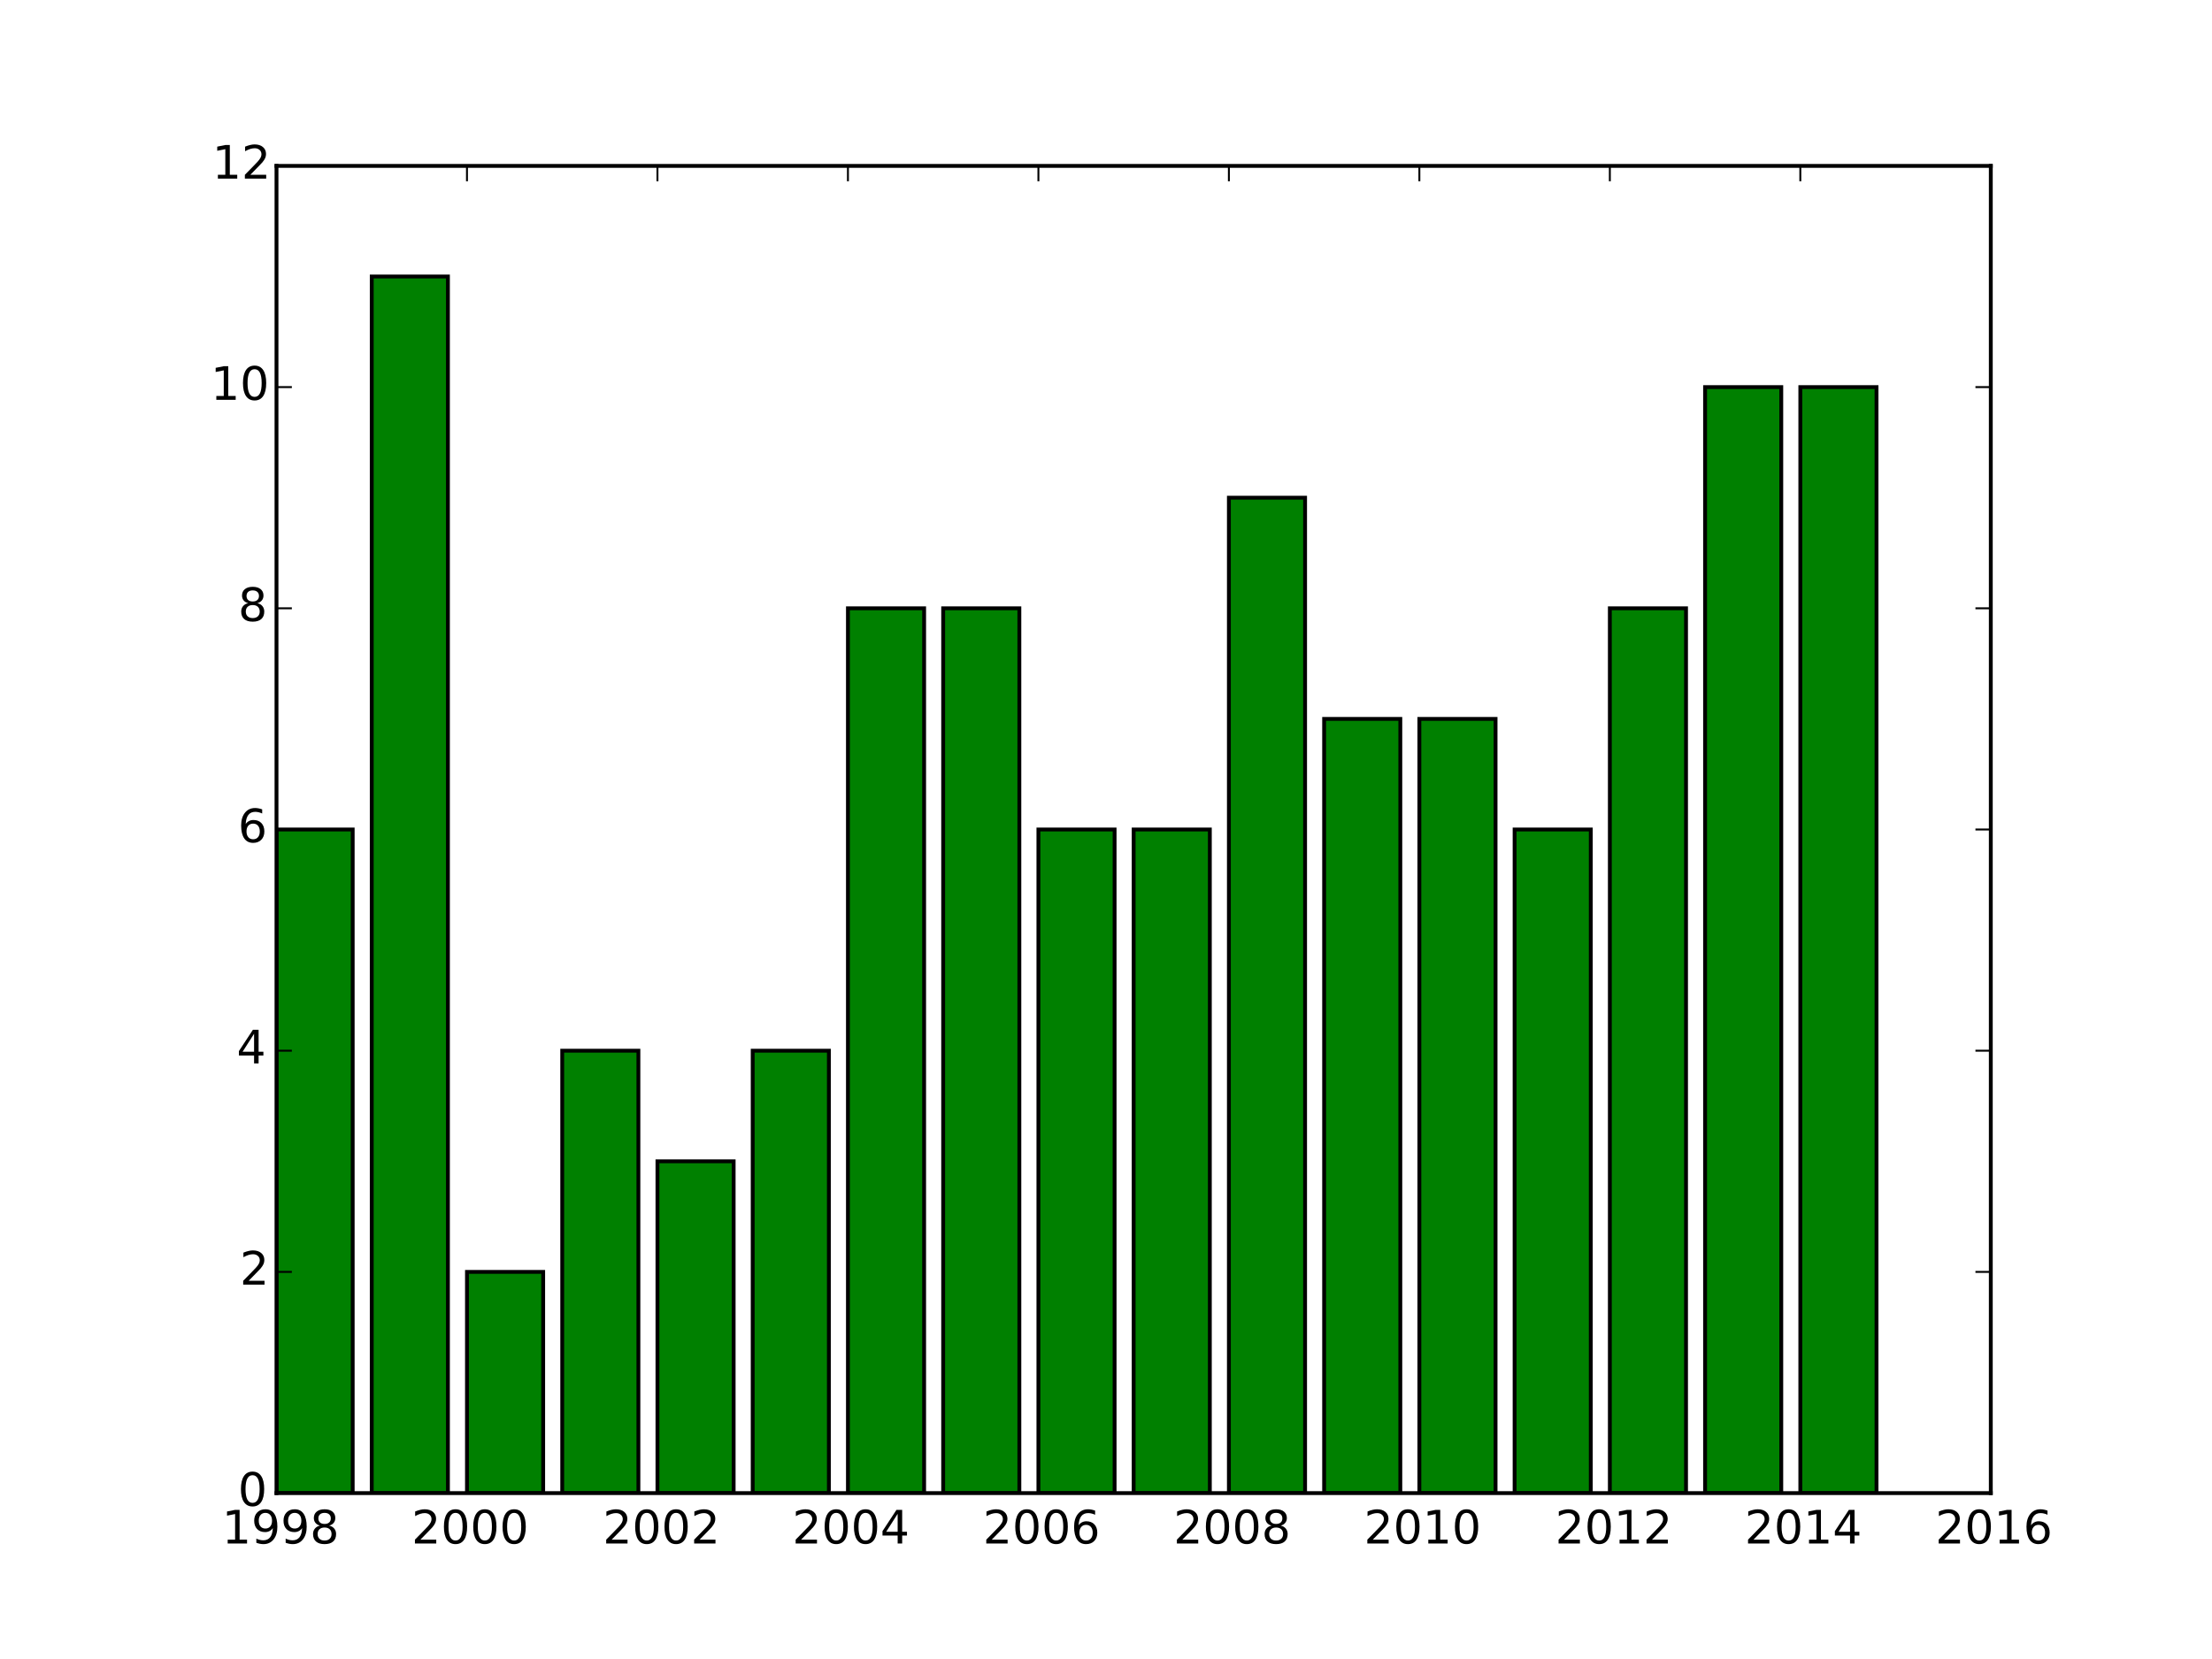
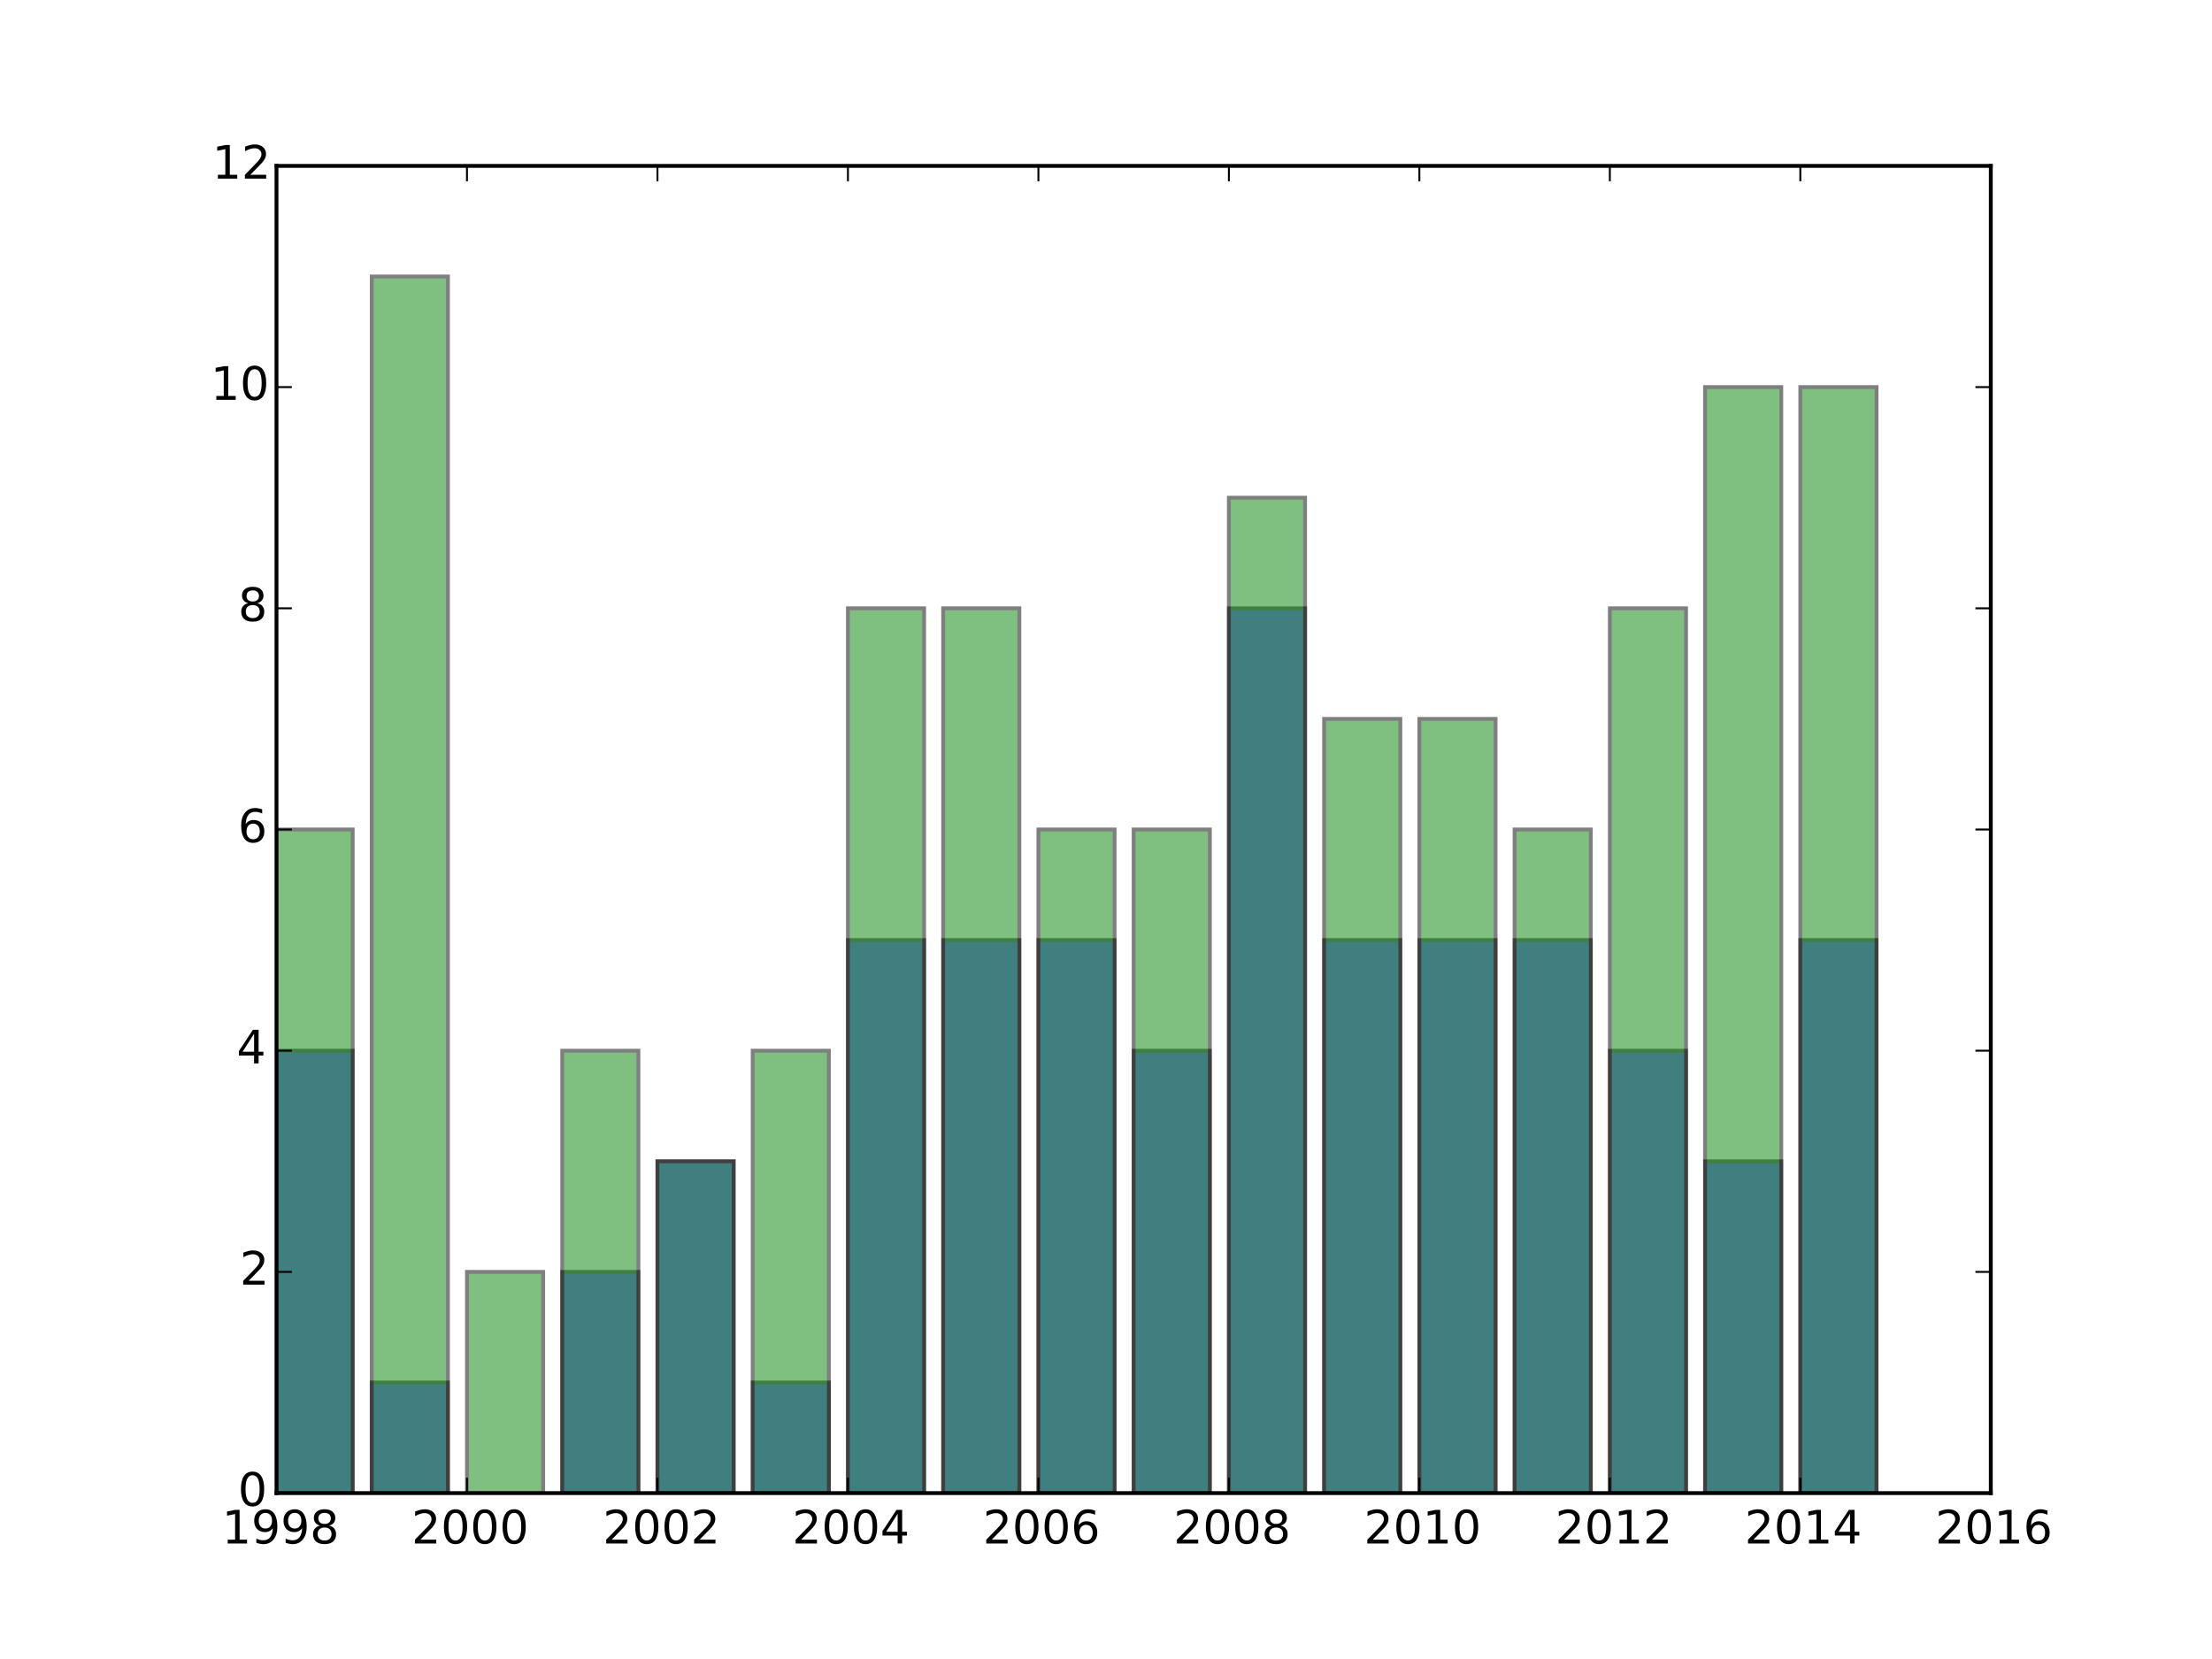
<svg xmlns="http://www.w3.org/2000/svg" xmlns:xlink="http://www.w3.org/1999/xlink" height="432pt" version="1.1" viewBox="0 0 576 432" width="576pt">
  <defs>
    <style type="text/css">
*{stroke-linecap:butt;stroke-linejoin:round;}
  </style>
  </defs>
  <g id="figure_1">
    <g id="patch_1">
      <path d=" M0 432 L576 432 L576 0 L0 0 z " style="fill:#ffffff;" />
    </g>
    <g id="axes_1">
      <g id="patch_2">
        <path d=" M72 388.8 L518.4 388.8 L518.4 43.2 L72 43.2 z " style="fill:#ffffff;" />
      </g>
      <g id="patch_3">
-         <path clip-path="url(#p7ff5b81e1d)" d=" M72 388.8 L91.84 388.8 L91.84 216 L72 216 z " style="fill:#008000;stroke:#000000;stroke-linejoin:miter;" />
+         <path clip-path="url(#p7ff5b81e1d)" d=" M72 388.8 L91.84 388.8 L91.84 273.6 L72 273.6 z " style="fill:#0000ff;opacity:0.5;stroke:#000000;stroke-linejoin:miter;" />
      </g>
      <g id="patch_4">
-         <path clip-path="url(#p7ff5b81e1d)" d=" M96.8 388.8 L116.64 388.8 L116.64 72 L96.8 72 z " style="fill:#008000;stroke:#000000;stroke-linejoin:miter;" />
+         <path clip-path="url(#p7ff5b81e1d)" d=" M96.8 388.8 L116.64 388.8 L116.64 360 L96.8 360 z " style="fill:#0000ff;opacity:0.5;stroke:#000000;stroke-linejoin:miter;" />
      </g>
      <g id="patch_5">
-         <path clip-path="url(#p7ff5b81e1d)" d=" M121.6 388.8 L141.44 388.8 L141.44 331.2 L121.6 331.2 z " style="fill:#008000;stroke:#000000;stroke-linejoin:miter;" />
+         <path clip-path="url(#p7ff5b81e1d)" d=" M146.4 388.8 L166.24 388.8 L166.24 331.2 L146.4 331.2 z " style="fill:#0000ff;opacity:0.5;stroke:#000000;stroke-linejoin:miter;" />
      </g>
      <g id="patch_6">
-         <path clip-path="url(#p7ff5b81e1d)" d=" M146.4 388.8 L166.24 388.8 L166.24 273.6 L146.4 273.6 z " style="fill:#008000;stroke:#000000;stroke-linejoin:miter;" />
+         <path clip-path="url(#p7ff5b81e1d)" d=" M171.2 388.8 L191.04 388.8 L191.04 302.4 L171.2 302.4 z " style="fill:#0000ff;opacity:0.5;stroke:#000000;stroke-linejoin:miter;" />
      </g>
      <g id="patch_7">
-         <path clip-path="url(#p7ff5b81e1d)" d=" M171.2 388.8 L191.04 388.8 L191.04 302.4 L171.2 302.4 z " style="fill:#008000;stroke:#000000;stroke-linejoin:miter;" />
+         <path clip-path="url(#p7ff5b81e1d)" d=" M196 388.8 L215.84 388.8 L215.84 360 L196 360 z " style="fill:#0000ff;opacity:0.5;stroke:#000000;stroke-linejoin:miter;" />
      </g>
      <g id="patch_8">
-         <path clip-path="url(#p7ff5b81e1d)" d=" M196 388.8 L215.84 388.8 L215.84 273.6 L196 273.6 z " style="fill:#008000;stroke:#000000;stroke-linejoin:miter;" />
+         <path clip-path="url(#p7ff5b81e1d)" d=" M220.8 388.8 L240.64 388.8 L240.64 244.8 L220.8 244.8 z " style="fill:#0000ff;opacity:0.5;stroke:#000000;stroke-linejoin:miter;" />
      </g>
      <g id="patch_9">
-         <path clip-path="url(#p7ff5b81e1d)" d=" M220.8 388.8 L240.64 388.8 L240.64 158.4 L220.8 158.4 z " style="fill:#008000;stroke:#000000;stroke-linejoin:miter;" />
+         <path clip-path="url(#p7ff5b81e1d)" d=" M245.6 388.8 L265.44 388.8 L265.44 244.8 L245.6 244.8 z " style="fill:#0000ff;opacity:0.5;stroke:#000000;stroke-linejoin:miter;" />
      </g>
      <g id="patch_10">
-         <path clip-path="url(#p7ff5b81e1d)" d=" M245.6 388.8 L265.44 388.8 L265.44 158.4 L245.6 158.4 z " style="fill:#008000;stroke:#000000;stroke-linejoin:miter;" />
+         <path clip-path="url(#p7ff5b81e1d)" d=" M270.4 388.8 L290.24 388.8 L290.24 244.8 L270.4 244.8 z " style="fill:#0000ff;opacity:0.5;stroke:#000000;stroke-linejoin:miter;" />
      </g>
      <g id="patch_11">
-         <path clip-path="url(#p7ff5b81e1d)" d=" M270.4 388.8 L290.24 388.8 L290.24 216 L270.4 216 z " style="fill:#008000;stroke:#000000;stroke-linejoin:miter;" />
+         <path clip-path="url(#p7ff5b81e1d)" d=" M295.2 388.8 L315.04 388.8 L315.04 273.6 L295.2 273.6 z " style="fill:#0000ff;opacity:0.5;stroke:#000000;stroke-linejoin:miter;" />
      </g>
      <g id="patch_12">
-         <path clip-path="url(#p7ff5b81e1d)" d=" M295.2 388.8 L315.04 388.8 L315.04 216 L295.2 216 z " style="fill:#008000;stroke:#000000;stroke-linejoin:miter;" />
+         <path clip-path="url(#p7ff5b81e1d)" d=" M320 388.8 L339.84 388.8 L339.84 158.4 L320 158.4 z " style="fill:#0000ff;opacity:0.5;stroke:#000000;stroke-linejoin:miter;" />
      </g>
      <g id="patch_13">
-         <path clip-path="url(#p7ff5b81e1d)" d=" M320 388.8 L339.84 388.8 L339.84 129.6 L320 129.6 z " style="fill:#008000;stroke:#000000;stroke-linejoin:miter;" />
+         <path clip-path="url(#p7ff5b81e1d)" d=" M344.8 388.8 L364.64 388.8 L364.64 244.8 L344.8 244.8 z " style="fill:#0000ff;opacity:0.5;stroke:#000000;stroke-linejoin:miter;" />
      </g>
      <g id="patch_14">
-         <path clip-path="url(#p7ff5b81e1d)" d=" M344.8 388.8 L364.64 388.8 L364.64 187.2 L344.8 187.2 z " style="fill:#008000;stroke:#000000;stroke-linejoin:miter;" />
+         <path clip-path="url(#p7ff5b81e1d)" d=" M369.6 388.8 L389.44 388.8 L389.44 244.8 L369.6 244.8 z " style="fill:#0000ff;opacity:0.5;stroke:#000000;stroke-linejoin:miter;" />
      </g>
      <g id="patch_15">
-         <path clip-path="url(#p7ff5b81e1d)" d=" M369.6 388.8 L389.44 388.8 L389.44 187.2 L369.6 187.2 z " style="fill:#008000;stroke:#000000;stroke-linejoin:miter;" />
+         <path clip-path="url(#p7ff5b81e1d)" d=" M394.4 388.8 L414.24 388.8 L414.24 244.8 L394.4 244.8 z " style="fill:#0000ff;opacity:0.5;stroke:#000000;stroke-linejoin:miter;" />
      </g>
      <g id="patch_16">
-         <path clip-path="url(#p7ff5b81e1d)" d=" M394.4 388.8 L414.24 388.8 L414.24 216 L394.4 216 z " style="fill:#008000;stroke:#000000;stroke-linejoin:miter;" />
+         <path clip-path="url(#p7ff5b81e1d)" d=" M419.2 388.8 L439.04 388.8 L439.04 273.6 L419.2 273.6 z " style="fill:#0000ff;opacity:0.5;stroke:#000000;stroke-linejoin:miter;" />
      </g>
      <g id="patch_17">
-         <path clip-path="url(#p7ff5b81e1d)" d=" M419.2 388.8 L439.04 388.8 L439.04 158.4 L419.2 158.4 z " style="fill:#008000;stroke:#000000;stroke-linejoin:miter;" />
+         <path clip-path="url(#p7ff5b81e1d)" d=" M444 388.8 L463.84 388.8 L463.84 302.4 L444 302.4 z " style="fill:#0000ff;opacity:0.5;stroke:#000000;stroke-linejoin:miter;" />
      </g>
      <g id="patch_18">
-         <path clip-path="url(#p7ff5b81e1d)" d=" M444 388.8 L463.84 388.8 L463.84 100.8 L444 100.8 z " style="fill:#008000;stroke:#000000;stroke-linejoin:miter;" />
+         <path clip-path="url(#p7ff5b81e1d)" d=" M468.8 388.8 L488.64 388.8 L488.64 244.8 L468.8 244.8 z " style="fill:#0000ff;opacity:0.5;stroke:#000000;stroke-linejoin:miter;" />
      </g>
      <g id="patch_19">
-         <path clip-path="url(#p7ff5b81e1d)" d=" M468.8 388.8 L488.64 388.8 L488.64 100.8 L468.8 100.8 z " style="fill:#008000;stroke:#000000;stroke-linejoin:miter;" />
+         <path clip-path="url(#p7ff5b81e1d)" d=" M72 388.8 L91.84 388.8 L91.84 216 L72 216 z " style="fill:#008000;opacity:0.5;stroke:#000000;stroke-linejoin:miter;" />
      </g>
      <g id="patch_20">
+         <path clip-path="url(#p7ff5b81e1d)" d=" M96.8 388.8 L116.64 388.8 L116.64 72 L96.8 72 z " style="fill:#008000;opacity:0.5;stroke:#000000;stroke-linejoin:miter;" />
+       </g>
+       <g id="patch_21">
+         <path clip-path="url(#p7ff5b81e1d)" d=" M121.6 388.8 L141.44 388.8 L141.44 331.2 L121.6 331.2 z " style="fill:#008000;opacity:0.5;stroke:#000000;stroke-linejoin:miter;" />
+       </g>
+       <g id="patch_22">
+         <path clip-path="url(#p7ff5b81e1d)" d=" M146.4 388.8 L166.24 388.8 L166.24 273.6 L146.4 273.6 z " style="fill:#008000;opacity:0.5;stroke:#000000;stroke-linejoin:miter;" />
+       </g>
+       <g id="patch_23">
+         <path clip-path="url(#p7ff5b81e1d)" d=" M171.2 388.8 L191.04 388.8 L191.04 302.4 L171.2 302.4 z " style="fill:#008000;opacity:0.5;stroke:#000000;stroke-linejoin:miter;" />
+       </g>
+       <g id="patch_24">
+         <path clip-path="url(#p7ff5b81e1d)" d=" M196 388.8 L215.84 388.8 L215.84 273.6 L196 273.6 z " style="fill:#008000;opacity:0.5;stroke:#000000;stroke-linejoin:miter;" />
+       </g>
+       <g id="patch_25">
+         <path clip-path="url(#p7ff5b81e1d)" d=" M220.8 388.8 L240.64 388.8 L240.64 158.4 L220.8 158.4 z " style="fill:#008000;opacity:0.5;stroke:#000000;stroke-linejoin:miter;" />
+       </g>
+       <g id="patch_26">
+         <path clip-path="url(#p7ff5b81e1d)" d=" M245.6 388.8 L265.44 388.8 L265.44 158.4 L245.6 158.4 z " style="fill:#008000;opacity:0.5;stroke:#000000;stroke-linejoin:miter;" />
+       </g>
+       <g id="patch_27">
+         <path clip-path="url(#p7ff5b81e1d)" d=" M270.4 388.8 L290.24 388.8 L290.24 216 L270.4 216 z " style="fill:#008000;opacity:0.5;stroke:#000000;stroke-linejoin:miter;" />
+       </g>
+       <g id="patch_28">
+         <path clip-path="url(#p7ff5b81e1d)" d=" M295.2 388.8 L315.04 388.8 L315.04 216 L295.2 216 z " style="fill:#008000;opacity:0.5;stroke:#000000;stroke-linejoin:miter;" />
+       </g>
+       <g id="patch_29">
+         <path clip-path="url(#p7ff5b81e1d)" d=" M320 388.8 L339.84 388.8 L339.84 129.6 L320 129.6 z " style="fill:#008000;opacity:0.5;stroke:#000000;stroke-linejoin:miter;" />
+       </g>
+       <g id="patch_30">
+         <path clip-path="url(#p7ff5b81e1d)" d=" M344.8 388.8 L364.64 388.8 L364.64 187.2 L344.8 187.2 z " style="fill:#008000;opacity:0.5;stroke:#000000;stroke-linejoin:miter;" />
+       </g>
+       <g id="patch_31">
+         <path clip-path="url(#p7ff5b81e1d)" d=" M369.6 388.8 L389.44 388.8 L389.44 187.2 L369.6 187.2 z " style="fill:#008000;opacity:0.5;stroke:#000000;stroke-linejoin:miter;" />
+       </g>
+       <g id="patch_32">
+         <path clip-path="url(#p7ff5b81e1d)" d=" M394.4 388.8 L414.24 388.8 L414.24 216 L394.4 216 z " style="fill:#008000;opacity:0.5;stroke:#000000;stroke-linejoin:miter;" />
+       </g>
+       <g id="patch_33">
+         <path clip-path="url(#p7ff5b81e1d)" d=" M419.2 388.8 L439.04 388.8 L439.04 158.4 L419.2 158.4 z " style="fill:#008000;opacity:0.5;stroke:#000000;stroke-linejoin:miter;" />
+       </g>
+       <g id="patch_34">
+         <path clip-path="url(#p7ff5b81e1d)" d=" M444 388.8 L463.84 388.8 L463.84 100.8 L444 100.8 z " style="fill:#008000;opacity:0.5;stroke:#000000;stroke-linejoin:miter;" />
+       </g>
+       <g id="patch_35">
+         <path clip-path="url(#p7ff5b81e1d)" d=" M468.8 388.8 L488.64 388.8 L488.64 100.8 L468.8 100.8 z " style="fill:#008000;opacity:0.5;stroke:#000000;stroke-linejoin:miter;" />
+       </g>
+       <g id="patch_36">
+         <path d=" M72 388.8 L518.4 388.8" style="fill:none;stroke:#000000;stroke-linecap:square;stroke-linejoin:miter;" />
+       </g>
+       <g id="patch_37">
        <path d=" M72 388.8 L72 43.2" style="fill:none;stroke:#000000;stroke-linecap:square;stroke-linejoin:miter;" />
      </g>
-       <g id="patch_21">
-         <path d=" M72 388.8 L518.4 388.8" style="fill:none;stroke:#000000;stroke-linecap:square;stroke-linejoin:miter;" />
-       </g>
-       <g id="patch_22">
+       <g id="patch_38">
        <path d=" M518.4 388.8 L518.4 43.2" style="fill:none;stroke:#000000;stroke-linecap:square;stroke-linejoin:miter;" />
      </g>
-       <g id="patch_23">
+       <g id="patch_39">
        <path d=" M72 43.2 L518.4 43.2" style="fill:none;stroke:#000000;stroke-linecap:square;stroke-linejoin:miter;" />
      </g>
      <g id="matplotlib.axis_1">
        <g id="xtick_1">
          <g id="line2d_1">
            <defs>
              <path d=" M0 0 L0 -4" id="mc7db9fdffb" style="stroke:#000000;stroke-width:0.5;" />
            </defs>
            <g>
              <use style="stroke:#000000;stroke-width:0.5;" x="72.0" xlink:href="#mc7db9fdffb" y="388.8" />
            </g>
          </g>
          <g id="line2d_2">
            <defs>
              <path d=" M0 0 L0 4" id="m5a7d422ac3" style="stroke:#000000;stroke-width:0.5;" />
            </defs>
            <g>
              <use style="stroke:#000000;stroke-width:0.5;" x="72.0" xlink:href="#m5a7d422ac3" y="43.2" />
            </g>
          </g>
          <g id="text_1">
            <defs>
              <path d=" M12.406 8.297 L28.516 8.297 L28.516 63.922 L10.984 60.406 L10.984 69.391 L28.422 72.906 L38.281 72.906 L38.281 8.297 L54.391 8.297 L54.391 0 L12.406 0 z " id="BitstreamVeraSans-Roman-31" />
+               <path d=" M10.984 1.516 L10.984 10.5 Q14.703 8.734 18.5 7.812 Q22.312 6.891 25.984 6.891 Q35.75 6.891 40.891 13.453 Q46.047 20.016 46.781 33.406 Q43.953 29.203 39.594 26.953 Q35.25 24.703 29.984 24.703 Q19.047 24.703 12.672 31.312 Q6.297 37.938 6.297 49.422 Q6.297 60.641 12.938 67.422 Q19.578 74.219 30.609 74.219 Q43.266 74.219 49.922 64.516 Q56.594 54.828 56.594 36.375 Q56.594 19.141 48.406 8.859 Q40.234 -1.422 26.422 -1.422 Q22.703 -1.422 18.891 -0.688 Q15.094 0.047 10.984 1.516 M30.609 32.422 Q37.25 32.422 41.125 36.953 Q45.016 41.5 45.016 49.422 Q45.016 57.281 41.125 61.844 Q37.25 66.406 30.609 66.406 Q23.969 66.406 20.094 61.844 Q16.219 57.281 16.219 49.422 Q16.219 41.5 20.094 36.953 Q23.969 32.422 30.609 32.422" id="BitstreamVeraSans-Roman-39" />
              <path d=" M31.781 34.625 Q24.75 34.625 20.719 30.859 Q16.703 27.094 16.703 20.516 Q16.703 13.922 20.719 10.156 Q24.75 6.391 31.781 6.391 Q38.812 6.391 42.859 10.172 Q46.922 13.969 46.922 20.516 Q46.922 27.094 42.891 30.859 Q38.875 34.625 31.781 34.625 M21.922 38.812 Q15.578 40.375 12.031 44.719 Q8.5 49.078 8.5 55.328 Q8.5 64.062 14.719 69.141 Q20.953 74.219 31.781 74.219 Q42.672 74.219 48.875 69.141 Q55.078 64.062 55.078 55.328 Q55.078 49.078 51.531 44.719 Q48 40.375 41.703 38.812 Q48.828 37.156 52.797 32.312 Q56.781 27.484 56.781 20.516 Q56.781 9.906 50.312 4.234 Q43.844 -1.422 31.781 -1.422 Q19.734 -1.422 13.25 4.234 Q6.781 9.906 6.781 20.516 Q6.781 27.484 10.781 32.312 Q14.797 37.156 21.922 38.812 M18.312 54.391 Q18.312 48.734 21.844 45.562 Q25.391 42.391 31.781 42.391 Q38.141 42.391 41.719 45.562 Q45.312 48.734 45.312 54.391 Q45.312 60.062 41.719 63.234 Q38.141 66.406 31.781 66.406 Q25.391 66.406 21.844 63.234 Q18.312 60.062 18.312 54.391" id="BitstreamVeraSans-Roman-38" />
-               <path d=" M10.984 1.516 L10.984 10.5 Q14.703 8.734 18.5 7.812 Q22.312 6.891 25.984 6.891 Q35.75 6.891 40.891 13.453 Q46.047 20.016 46.781 33.406 Q43.953 29.203 39.594 26.953 Q35.25 24.703 29.984 24.703 Q19.047 24.703 12.672 31.312 Q6.297 37.938 6.297 49.422 Q6.297 60.641 12.938 67.422 Q19.578 74.219 30.609 74.219 Q43.266 74.219 49.922 64.516 Q56.594 54.828 56.594 36.375 Q56.594 19.141 48.406 8.859 Q40.234 -1.422 26.422 -1.422 Q22.703 -1.422 18.891 -0.688 Q15.094 0.047 10.984 1.516 M30.609 32.422 Q37.25 32.422 41.125 36.953 Q45.016 41.5 45.016 49.422 Q45.016 57.281 41.125 61.844 Q37.25 66.406 30.609 66.406 Q23.969 66.406 20.094 61.844 Q16.219 57.281 16.219 49.422 Q16.219 41.5 20.094 36.953 Q23.969 32.422 30.609 32.422" id="BitstreamVeraSans-Roman-39" />
            </defs>
            <g transform="translate(57.79969 401.9181)scale(0.12 -0.12)">
              <use xlink:href="#BitstreamVeraSans-Roman-31" />
              <use x="63.623" xlink:href="#BitstreamVeraSans-Roman-39" />
              <use x="127.246" xlink:href="#BitstreamVeraSans-Roman-39" />
              <use x="190.869" xlink:href="#BitstreamVeraSans-Roman-38" />
            </g>
          </g>
        </g>
        <g id="xtick_2">
          <g id="line2d_3">
            <g>
              <use style="stroke:#000000;stroke-width:0.5;" x="121.6" xlink:href="#mc7db9fdffb" y="388.8" />
            </g>
          </g>
          <g id="line2d_4">
            <g>
              <use style="stroke:#000000;stroke-width:0.5;" x="121.6" xlink:href="#m5a7d422ac3" y="43.2" />
            </g>
          </g>
          <g id="text_2">
            <defs>
              <path d=" M19.188 8.297 L53.609 8.297 L53.609 0 L7.328 0 L7.328 8.297 Q12.938 14.109 22.625 23.891 Q32.328 33.688 34.812 36.531 Q39.547 41.844 41.422 45.531 Q43.312 49.219 43.312 52.781 Q43.312 58.594 39.234 62.25 Q35.156 65.922 28.609 65.922 Q23.969 65.922 18.812 64.312 Q13.672 62.703 7.812 59.422 L7.812 69.391 Q13.766 71.781 18.938 73 Q24.125 74.219 28.422 74.219 Q39.75 74.219 46.484 68.547 Q53.219 62.891 53.219 53.422 Q53.219 48.922 51.531 44.891 Q49.859 40.875 45.406 35.406 Q44.188 33.984 37.641 27.219 Q31.109 20.453 19.188 8.297" id="BitstreamVeraSans-Roman-32" />
              <path d=" M31.781 66.406 Q24.172 66.406 20.328 58.906 Q16.5 51.422 16.5 36.375 Q16.5 21.391 20.328 13.891 Q24.172 6.391 31.781 6.391 Q39.453 6.391 43.281 13.891 Q47.125 21.391 47.125 36.375 Q47.125 51.422 43.281 58.906 Q39.453 66.406 31.781 66.406 M31.781 74.219 Q44.047 74.219 50.516 64.516 Q56.984 54.828 56.984 36.375 Q56.984 17.969 50.516 8.266 Q44.047 -1.422 31.781 -1.422 Q19.531 -1.422 13.062 8.266 Q6.594 17.969 6.594 36.375 Q6.594 54.828 13.062 64.516 Q19.531 74.219 31.781 74.219" id="BitstreamVeraSans-Roman-30" />
            </defs>
            <g transform="translate(107.1681 401.9181)scale(0.12 -0.12)">
              <use xlink:href="#BitstreamVeraSans-Roman-32" />
              <use x="63.623" xlink:href="#BitstreamVeraSans-Roman-30" />
              <use x="127.246" xlink:href="#BitstreamVeraSans-Roman-30" />
              <use x="190.869" xlink:href="#BitstreamVeraSans-Roman-30" />
            </g>
          </g>
        </g>
        <g id="xtick_3">
          <g id="line2d_5">
            <g>
              <use style="stroke:#000000;stroke-width:0.5;" x="171.2" xlink:href="#mc7db9fdffb" y="388.8" />
            </g>
          </g>
          <g id="line2d_6">
            <g>
              <use style="stroke:#000000;stroke-width:0.5;" x="171.2" xlink:href="#m5a7d422ac3" y="43.2" />
            </g>
          </g>
          <g id="text_3">
            <g transform="translate(156.9706 401.9181)scale(0.12 -0.12)">
              <use xlink:href="#BitstreamVeraSans-Roman-32" />
              <use x="63.623" xlink:href="#BitstreamVeraSans-Roman-30" />
              <use x="127.246" xlink:href="#BitstreamVeraSans-Roman-30" />
              <use x="190.869" xlink:href="#BitstreamVeraSans-Roman-32" />
            </g>
          </g>
        </g>
        <g id="xtick_4">
          <g id="line2d_7">
            <g>
              <use style="stroke:#000000;stroke-width:0.5;" x="220.8" xlink:href="#mc7db9fdffb" y="388.8" />
            </g>
          </g>
          <g id="line2d_8">
            <g>
              <use style="stroke:#000000;stroke-width:0.5;" x="220.8" xlink:href="#m5a7d422ac3" y="43.2" />
            </g>
          </g>
          <g id="text_4">
            <defs>
              <path d=" M37.797 64.312 L12.891 25.391 L37.797 25.391 z  M35.203 72.906 L47.609 72.906 L47.609 25.391 L58.016 25.391 L58.016 17.188 L47.609 17.188 L47.609 0 L37.797 0 L37.797 17.188 L4.891 17.188 L4.891 26.703 z " id="BitstreamVeraSans-Roman-34" />
            </defs>
            <g transform="translate(206.3063 401.9181)scale(0.12 -0.12)">
              <use xlink:href="#BitstreamVeraSans-Roman-32" />
              <use x="63.623" xlink:href="#BitstreamVeraSans-Roman-30" />
              <use x="127.246" xlink:href="#BitstreamVeraSans-Roman-30" />
              <use x="190.869" xlink:href="#BitstreamVeraSans-Roman-34" />
            </g>
          </g>
        </g>
        <g id="xtick_5">
          <g id="line2d_9">
            <g>
              <use style="stroke:#000000;stroke-width:0.5;" x="270.4" xlink:href="#mc7db9fdffb" y="388.8" />
            </g>
          </g>
          <g id="line2d_10">
            <g>
              <use style="stroke:#000000;stroke-width:0.5;" x="270.4" xlink:href="#m5a7d422ac3" y="43.2" />
            </g>
          </g>
          <g id="text_5">
            <defs>
              <path d=" M33.016 40.375 Q26.375 40.375 22.484 35.828 Q18.609 31.297 18.609 23.391 Q18.609 15.531 22.484 10.953 Q26.375 6.391 33.016 6.391 Q39.656 6.391 43.531 10.953 Q47.406 15.531 47.406 23.391 Q47.406 31.297 43.531 35.828 Q39.656 40.375 33.016 40.375 M52.594 71.297 L52.594 62.312 Q48.875 64.062 45.094 64.984 Q41.312 65.922 37.594 65.922 Q27.828 65.922 22.672 59.328 Q17.531 52.734 16.797 39.406 Q19.672 43.656 24.016 45.922 Q28.375 48.188 33.594 48.188 Q44.578 48.188 50.953 41.516 Q57.328 34.859 57.328 23.391 Q57.328 12.156 50.688 5.359 Q44.047 -1.422 33.016 -1.422 Q20.359 -1.422 13.672 8.266 Q6.984 17.969 6.984 36.375 Q6.984 53.656 15.188 63.938 Q23.391 74.219 37.203 74.219 Q40.922 74.219 44.703 73.484 Q48.484 72.75 52.594 71.297" id="BitstreamVeraSans-Roman-36" />
            </defs>
            <g transform="translate(255.9475 401.9181)scale(0.12 -0.12)">
              <use xlink:href="#BitstreamVeraSans-Roman-32" />
              <use x="63.623" xlink:href="#BitstreamVeraSans-Roman-30" />
              <use x="127.246" xlink:href="#BitstreamVeraSans-Roman-30" />
              <use x="190.869" xlink:href="#BitstreamVeraSans-Roman-36" />
            </g>
          </g>
        </g>
        <g id="xtick_6">
          <g id="line2d_11">
            <g>
              <use style="stroke:#000000;stroke-width:0.5;" x="320.0" xlink:href="#mc7db9fdffb" y="388.8" />
            </g>
          </g>
          <g id="line2d_12">
            <g>
              <use style="stroke:#000000;stroke-width:0.5;" x="320.0" xlink:href="#m5a7d422ac3" y="43.2" />
            </g>
          </g>
          <g id="text_6">
            <g transform="translate(305.5803 401.9181)scale(0.12 -0.12)">
              <use xlink:href="#BitstreamVeraSans-Roman-32" />
              <use x="63.623" xlink:href="#BitstreamVeraSans-Roman-30" />
              <use x="127.246" xlink:href="#BitstreamVeraSans-Roman-30" />
              <use x="190.869" xlink:href="#BitstreamVeraSans-Roman-38" />
            </g>
          </g>
        </g>
        <g id="xtick_7">
          <g id="line2d_13">
            <g>
              <use style="stroke:#000000;stroke-width:0.5;" x="369.6" xlink:href="#mc7db9fdffb" y="388.8" />
            </g>
          </g>
          <g id="line2d_14">
            <g>
              <use style="stroke:#000000;stroke-width:0.5;" x="369.6" xlink:href="#m5a7d422ac3" y="43.2" />
            </g>
          </g>
          <g id="text_7">
            <g transform="translate(355.1681 401.9181)scale(0.12 -0.12)">
              <use xlink:href="#BitstreamVeraSans-Roman-32" />
              <use x="63.623" xlink:href="#BitstreamVeraSans-Roman-30" />
              <use x="127.246" xlink:href="#BitstreamVeraSans-Roman-31" />
              <use x="190.869" xlink:href="#BitstreamVeraSans-Roman-30" />
            </g>
          </g>
        </g>
        <g id="xtick_8">
          <g id="line2d_15">
            <g>
              <use style="stroke:#000000;stroke-width:0.5;" x="419.2" xlink:href="#mc7db9fdffb" y="388.8" />
            </g>
          </g>
          <g id="line2d_16">
            <g>
              <use style="stroke:#000000;stroke-width:0.5;" x="419.2" xlink:href="#m5a7d422ac3" y="43.2" />
            </g>
          </g>
          <g id="text_8">
            <g transform="translate(404.9706 401.9181)scale(0.12 -0.12)">
              <use xlink:href="#BitstreamVeraSans-Roman-32" />
              <use x="63.623" xlink:href="#BitstreamVeraSans-Roman-30" />
              <use x="127.246" xlink:href="#BitstreamVeraSans-Roman-31" />
              <use x="190.869" xlink:href="#BitstreamVeraSans-Roman-32" />
            </g>
          </g>
        </g>
        <g id="xtick_9">
          <g id="line2d_17">
            <g>
              <use style="stroke:#000000;stroke-width:0.5;" x="468.8" xlink:href="#mc7db9fdffb" y="388.8" />
            </g>
          </g>
          <g id="line2d_18">
            <g>
              <use style="stroke:#000000;stroke-width:0.5;" x="468.8" xlink:href="#m5a7d422ac3" y="43.2" />
            </g>
          </g>
          <g id="text_9">
            <g transform="translate(454.3062 401.9181)scale(0.12 -0.12)">
              <use xlink:href="#BitstreamVeraSans-Roman-32" />
              <use x="63.623" xlink:href="#BitstreamVeraSans-Roman-30" />
              <use x="127.246" xlink:href="#BitstreamVeraSans-Roman-31" />
              <use x="190.869" xlink:href="#BitstreamVeraSans-Roman-34" />
            </g>
          </g>
        </g>
        <g id="xtick_10">
          <g id="line2d_19">
            <g>
              <use style="stroke:#000000;stroke-width:0.5;" x="518.4" xlink:href="#mc7db9fdffb" y="388.8" />
            </g>
          </g>
          <g id="line2d_20">
            <g>
              <use style="stroke:#000000;stroke-width:0.5;" x="518.4" xlink:href="#m5a7d422ac3" y="43.2" />
            </g>
          </g>
          <g id="text_10">
            <g transform="translate(503.9475 401.9181)scale(0.12 -0.12)">
              <use xlink:href="#BitstreamVeraSans-Roman-32" />
              <use x="63.623" xlink:href="#BitstreamVeraSans-Roman-30" />
              <use x="127.246" xlink:href="#BitstreamVeraSans-Roman-31" />
              <use x="190.869" xlink:href="#BitstreamVeraSans-Roman-36" />
            </g>
          </g>
        </g>
      </g>
      <g id="matplotlib.axis_2">
        <g id="ytick_1">
          <g id="line2d_21">
            <defs>
              <path d=" M0 0 L4 0" id="md7965d1ba0" style="stroke:#000000;stroke-width:0.5;" />
            </defs>
            <g>
              <use style="stroke:#000000;stroke-width:0.5;" x="72.0" xlink:href="#md7965d1ba0" y="388.8" />
            </g>
          </g>
          <g id="line2d_22">
            <defs>
              <path d=" M0 0 L-4 0" id="md9a1c1a7cd" style="stroke:#000000;stroke-width:0.5;" />
            </defs>
            <g>
              <use style="stroke:#000000;stroke-width:0.5;" x="518.4" xlink:href="#md9a1c1a7cd" y="388.8" />
            </g>
          </g>
          <g id="text_11">
            <g transform="translate(61.95312 392.1112)scale(0.12 -0.12)">
              <use xlink:href="#BitstreamVeraSans-Roman-30" />
            </g>
          </g>
        </g>
        <g id="ytick_2">
          <g id="line2d_23">
            <g>
              <use style="stroke:#000000;stroke-width:0.5;" x="72.0" xlink:href="#md7965d1ba0" y="331.2" />
            </g>
          </g>
          <g id="line2d_24">
            <g>
              <use style="stroke:#000000;stroke-width:0.5;" x="518.4" xlink:href="#md9a1c1a7cd" y="331.2" />
            </g>
          </g>
          <g id="text_12">
            <g transform="translate(62.44625 334.5113)scale(0.12 -0.12)">
              <use xlink:href="#BitstreamVeraSans-Roman-32" />
            </g>
          </g>
        </g>
        <g id="ytick_3">
          <g id="line2d_25">
            <g>
              <use style="stroke:#000000;stroke-width:0.5;" x="72.0" xlink:href="#md7965d1ba0" y="273.6" />
            </g>
          </g>
          <g id="line2d_26">
            <g>
              <use style="stroke:#000000;stroke-width:0.5;" x="518.4" xlink:href="#md9a1c1a7cd" y="273.6" />
            </g>
          </g>
          <g id="text_13">
            <g transform="translate(61.625 276.9112)scale(0.12 -0.12)">
              <use xlink:href="#BitstreamVeraSans-Roman-34" />
            </g>
          </g>
        </g>
        <g id="ytick_4">
          <g id="line2d_27">
            <g>
              <use style="stroke:#000000;stroke-width:0.5;" x="72.0" xlink:href="#md7965d1ba0" y="216.0" />
            </g>
          </g>
          <g id="line2d_28">
            <g>
              <use style="stroke:#000000;stroke-width:0.5;" x="518.4" xlink:href="#md9a1c1a7cd" y="216.0" />
            </g>
          </g>
          <g id="text_14">
            <g transform="translate(61.95875 219.3113)scale(0.12 -0.12)">
              <use xlink:href="#BitstreamVeraSans-Roman-36" />
            </g>
          </g>
        </g>
        <g id="ytick_5">
          <g id="line2d_29">
            <g>
              <use style="stroke:#000000;stroke-width:0.5;" x="72.0" xlink:href="#md7965d1ba0" y="158.4" />
            </g>
          </g>
          <g id="line2d_30">
            <g>
              <use style="stroke:#000000;stroke-width:0.5;" x="518.4" xlink:href="#md9a1c1a7cd" y="158.4" />
            </g>
          </g>
          <g id="text_15">
            <g transform="translate(62.0 161.7113)scale(0.12 -0.12)">
              <use xlink:href="#BitstreamVeraSans-Roman-38" />
            </g>
          </g>
        </g>
        <g id="ytick_6">
          <g id="line2d_31">
            <g>
              <use style="stroke:#000000;stroke-width:0.5;" x="72.0" xlink:href="#md7965d1ba0" y="100.8" />
            </g>
          </g>
          <g id="line2d_32">
            <g>
              <use style="stroke:#000000;stroke-width:0.5;" x="518.4" xlink:href="#md9a1c1a7cd" y="100.8" />
            </g>
          </g>
          <g id="text_16">
            <g transform="translate(54.845 104.1112)scale(0.12 -0.12)">
              <use xlink:href="#BitstreamVeraSans-Roman-31" />
              <use x="63.623" xlink:href="#BitstreamVeraSans-Roman-30" />
            </g>
          </g>
        </g>
        <g id="ytick_7">
          <g id="line2d_33">
            <g>
              <use style="stroke:#000000;stroke-width:0.5;" x="72.0" xlink:href="#md7965d1ba0" y="43.2" />
            </g>
          </g>
          <g id="line2d_34">
            <g>
              <use style="stroke:#000000;stroke-width:0.5;" x="518.4" xlink:href="#md9a1c1a7cd" y="43.2" />
            </g>
          </g>
          <g id="text_17">
            <g transform="translate(55.25 46.51125)scale(0.12 -0.12)">
              <use xlink:href="#BitstreamVeraSans-Roman-31" />
              <use x="63.623" xlink:href="#BitstreamVeraSans-Roman-32" />
            </g>
          </g>
        </g>
      </g>
    </g>
  </g>
  <defs>
    <clipPath id="p7ff5b81e1d">
      <rect height="345.6" width="446.4" x="72.0" y="43.2" />
    </clipPath>
  </defs>
</svg>
